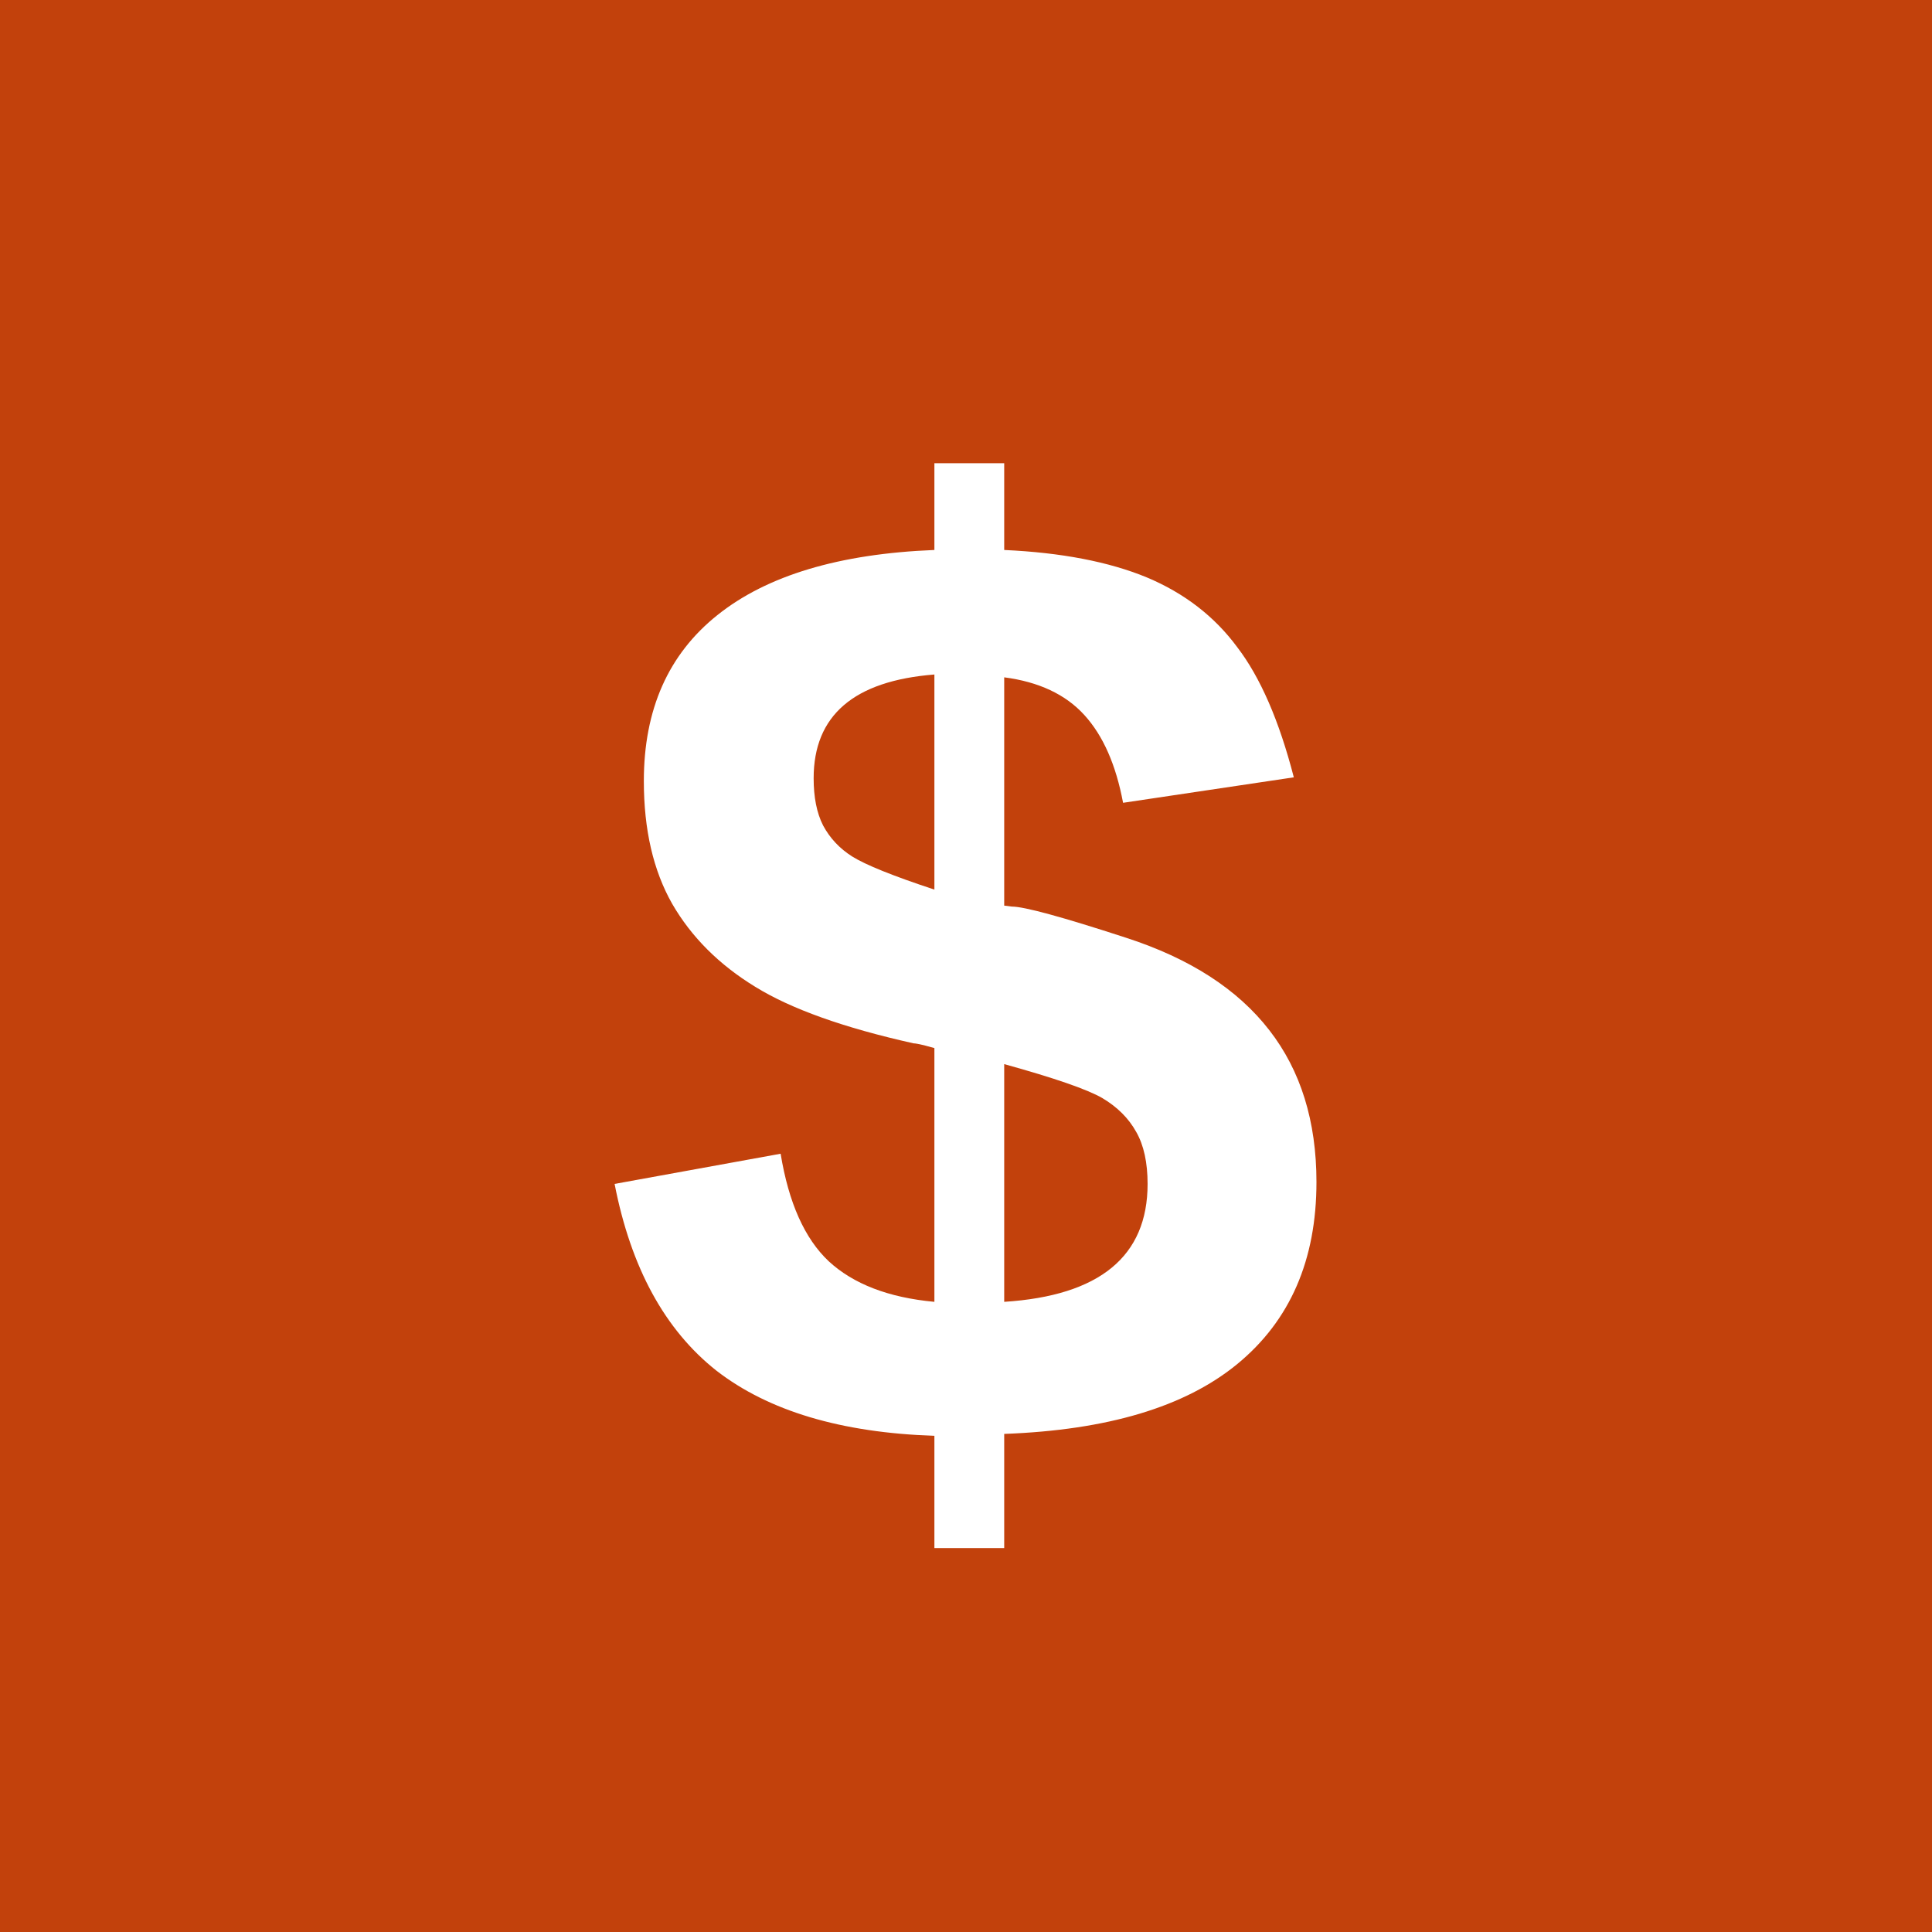
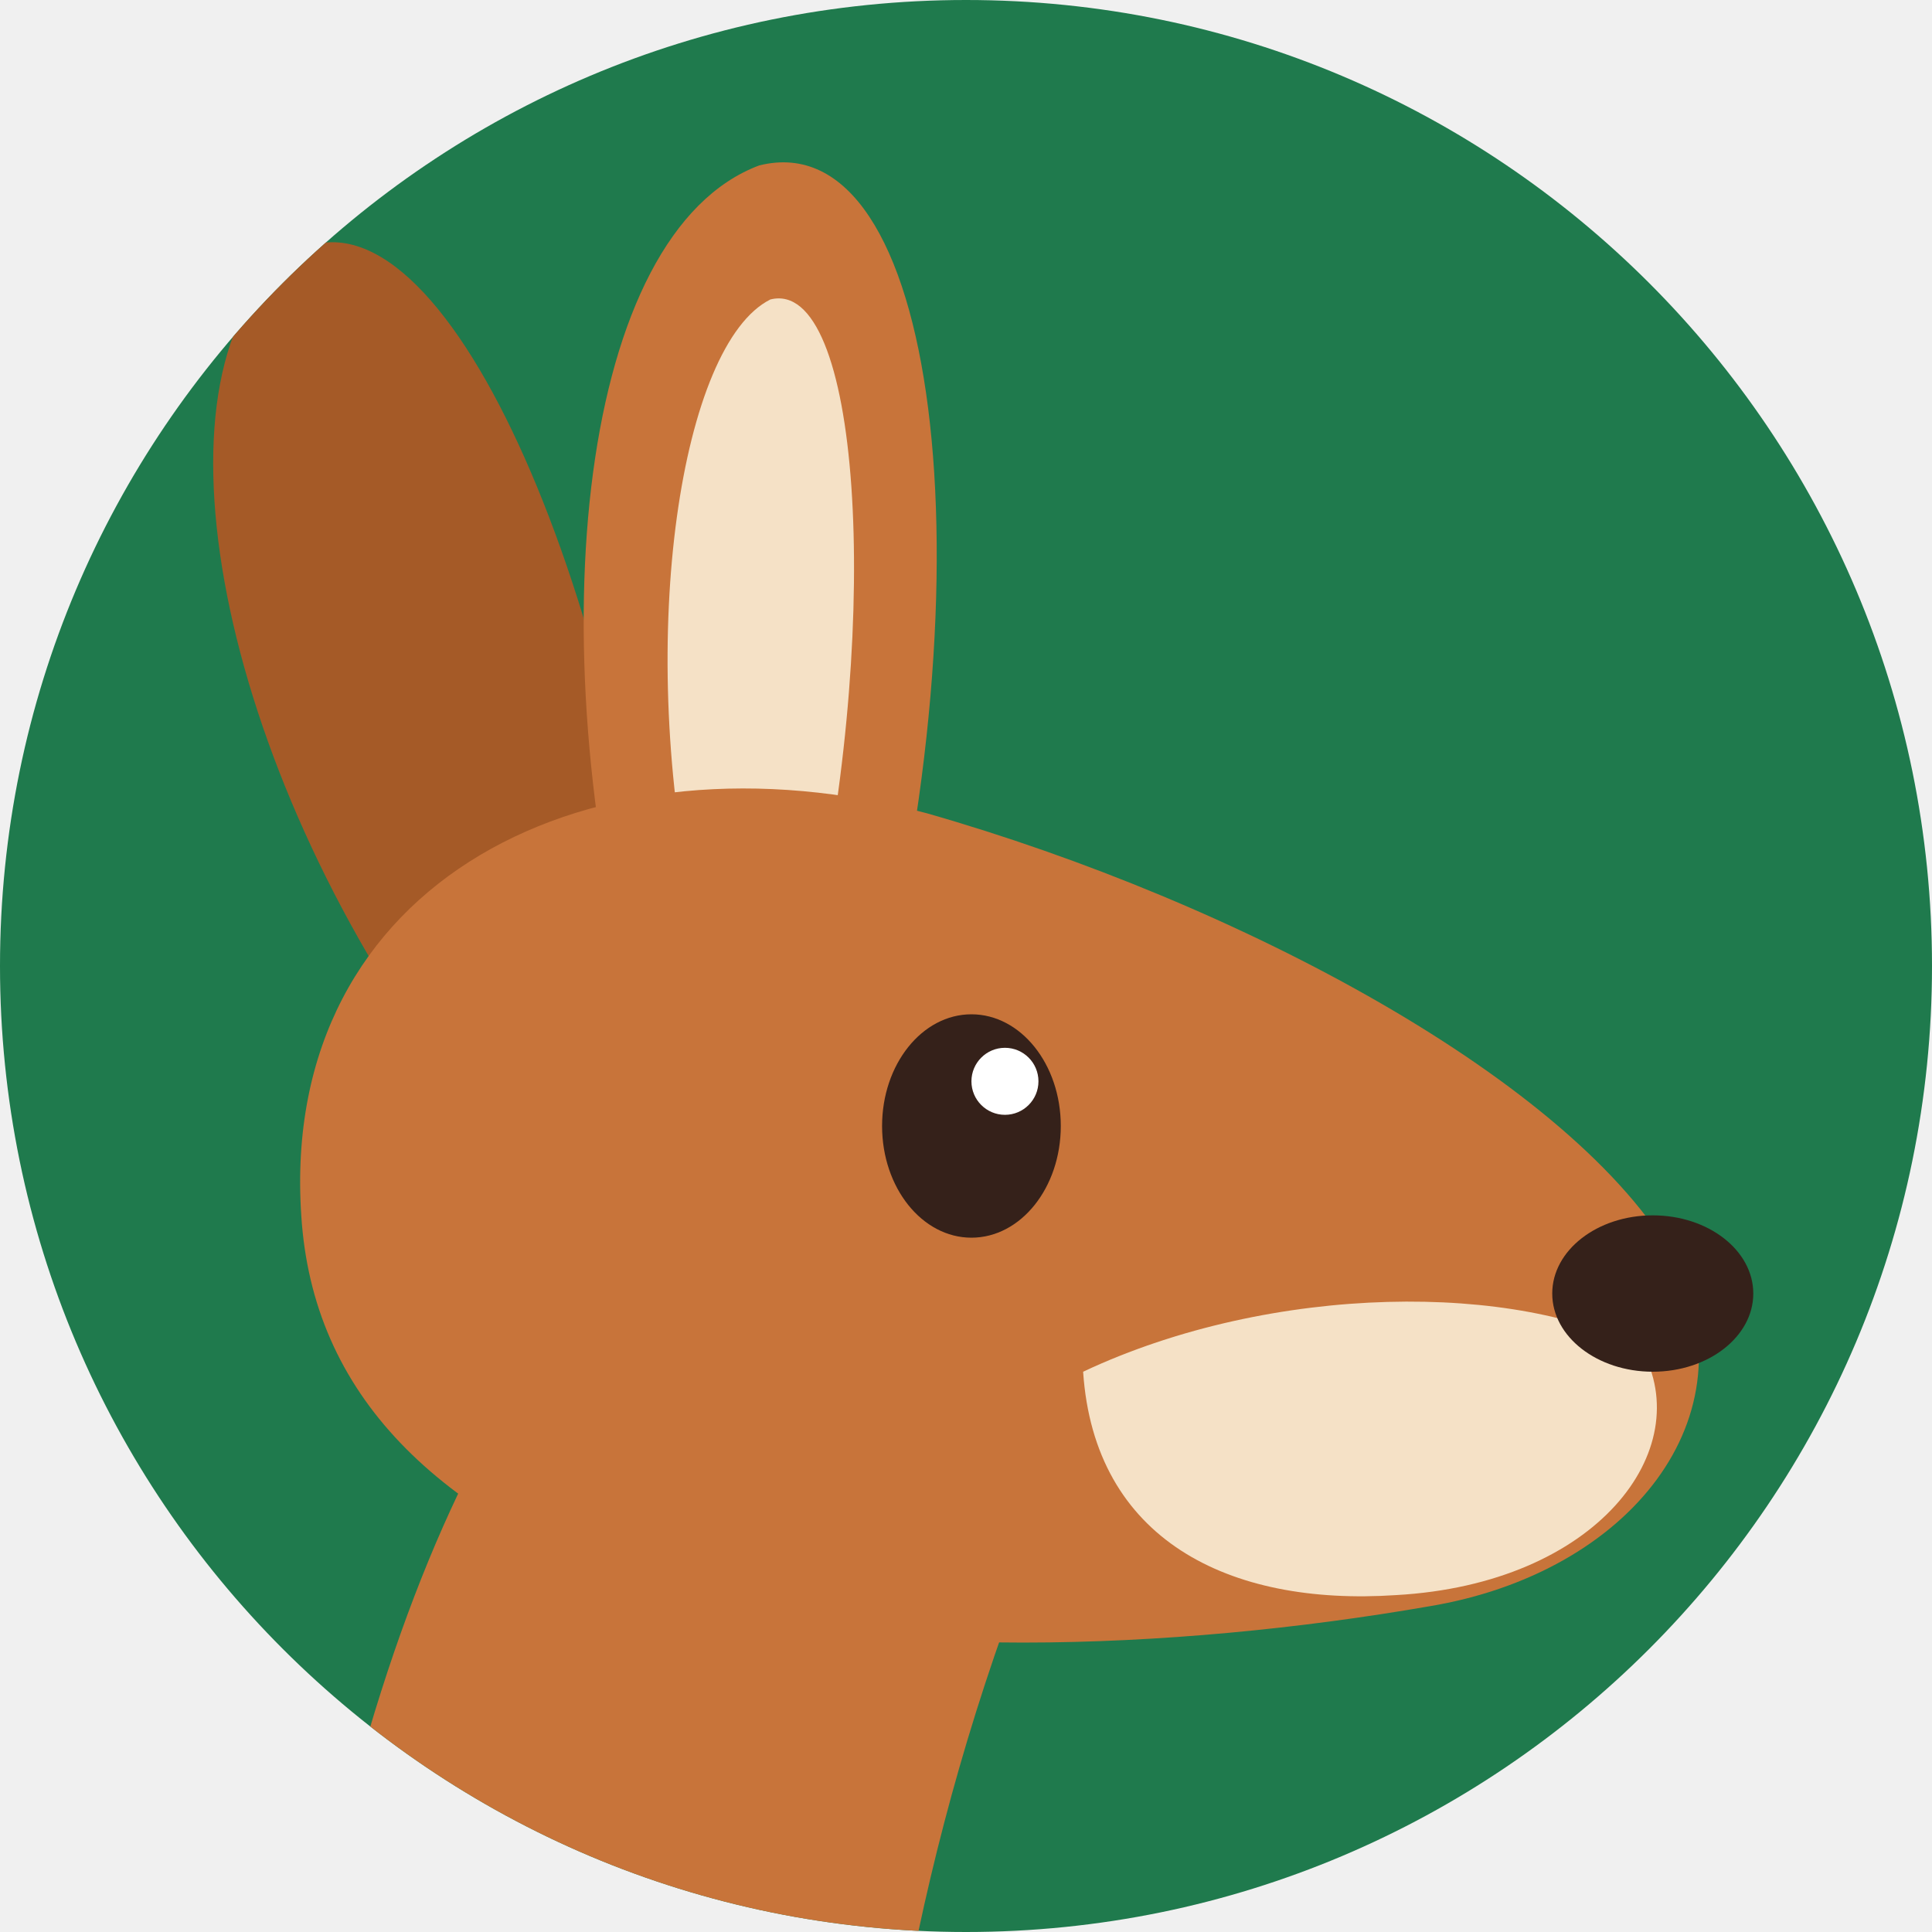
- <svg xmlns="http://www.w3.org/2000/svg" viewBox="0 0 32 32">
-   <rect width="32" height="32" fill="#c2410c" />
-   <text x="16" y="24" text-anchor="middle" font-family="Arial Black, Arial, Helvetica, sans-serif" font-weight="900" font-size="22" fill="#fff">$</text>
+ <svg xmlns="http://www.w3.org/2000/svg" viewBox="0 0 64 64">
+   <defs>
+     <clipPath id="c">
+       <circle cx="32" cy="32" r="32" />
+     </clipPath>
+   </defs>
+   <circle cx="32" cy="32" r="32" fill="#1f7a4d" />
+   <g clip-path="url(#c)">
+     <g transform="translate(-47 4) scale(0.37)">
+       <path fill="#A55A27" d="M166 84 C 146 56, 140 22, 153 12 C 166 4, 182 40, 186 78 Z" />
+       <path fill="#C8743A" d="M184 80 C 175 46, 179 10, 195 4 C 211 0, 216 40, 205 82 Z" />
+       <path fill="#F5E1C6" d="M189 70 C 184 46, 188 20, 196 16 C 204 14, 206 44, 200 72 Z" />
+       <path fill="#C8743A" d="M150 200 C 156 140, 170 110, 190 94 L 222 122 C 210 150, 206 175, 204 200 Z" />
+       <path fill="#C8743A" d="M154 98 C 152 68, 180 54, 210 62 C 238 70, 268 86, 277 102 C 284 116, 273 130, 255 133 C 232 137, 204 138, 186 132 C 166 125, 155 114, 154 98 Z" />
+       <path fill="#F5E1C6" d="M224 112 C 241 104, 263 104, 274 110 C 279 119, 270 131, 252 132 C 237 133, 225 127, 224 112 Z" />
+       <ellipse fill="#35211A" cx="275" cy="105" rx="9" ry="7" />
+       <ellipse fill="#35211A" cx="214" cy="90" rx="8" ry="10" />
+       <circle cx="217" cy="86" r="3" fill="#fff" />
+     </g>
+   </g>
</svg>
